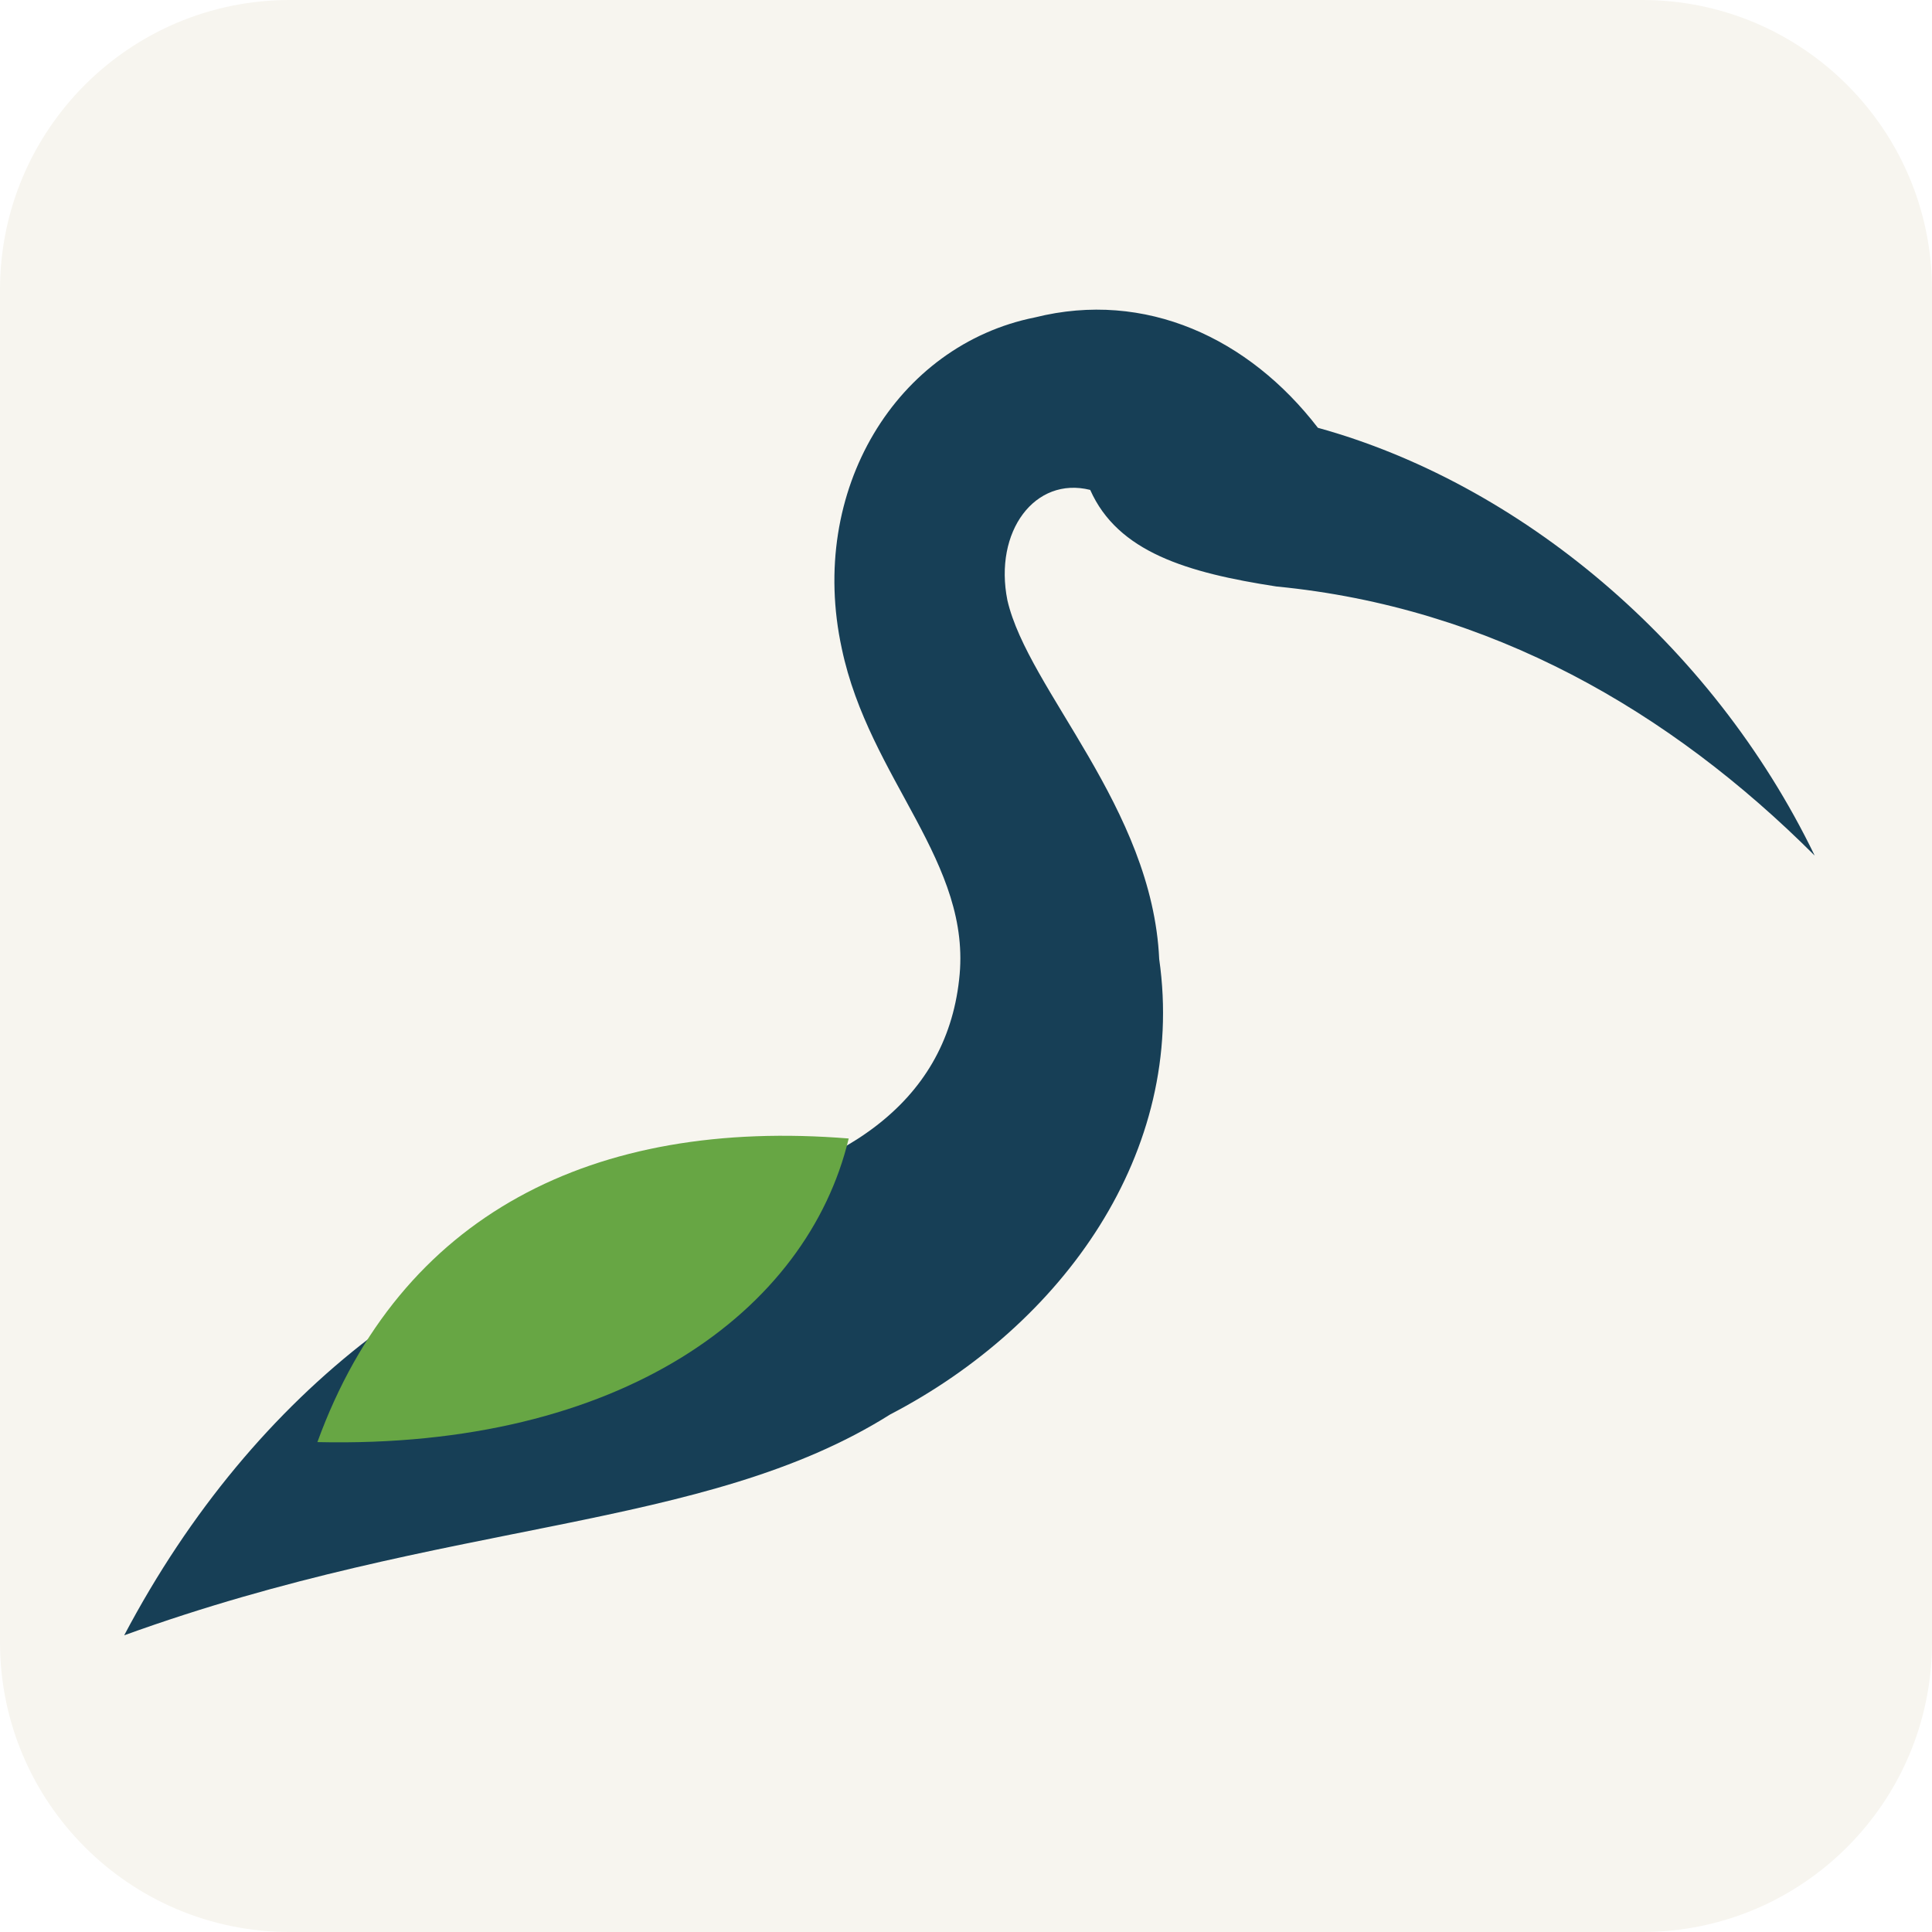
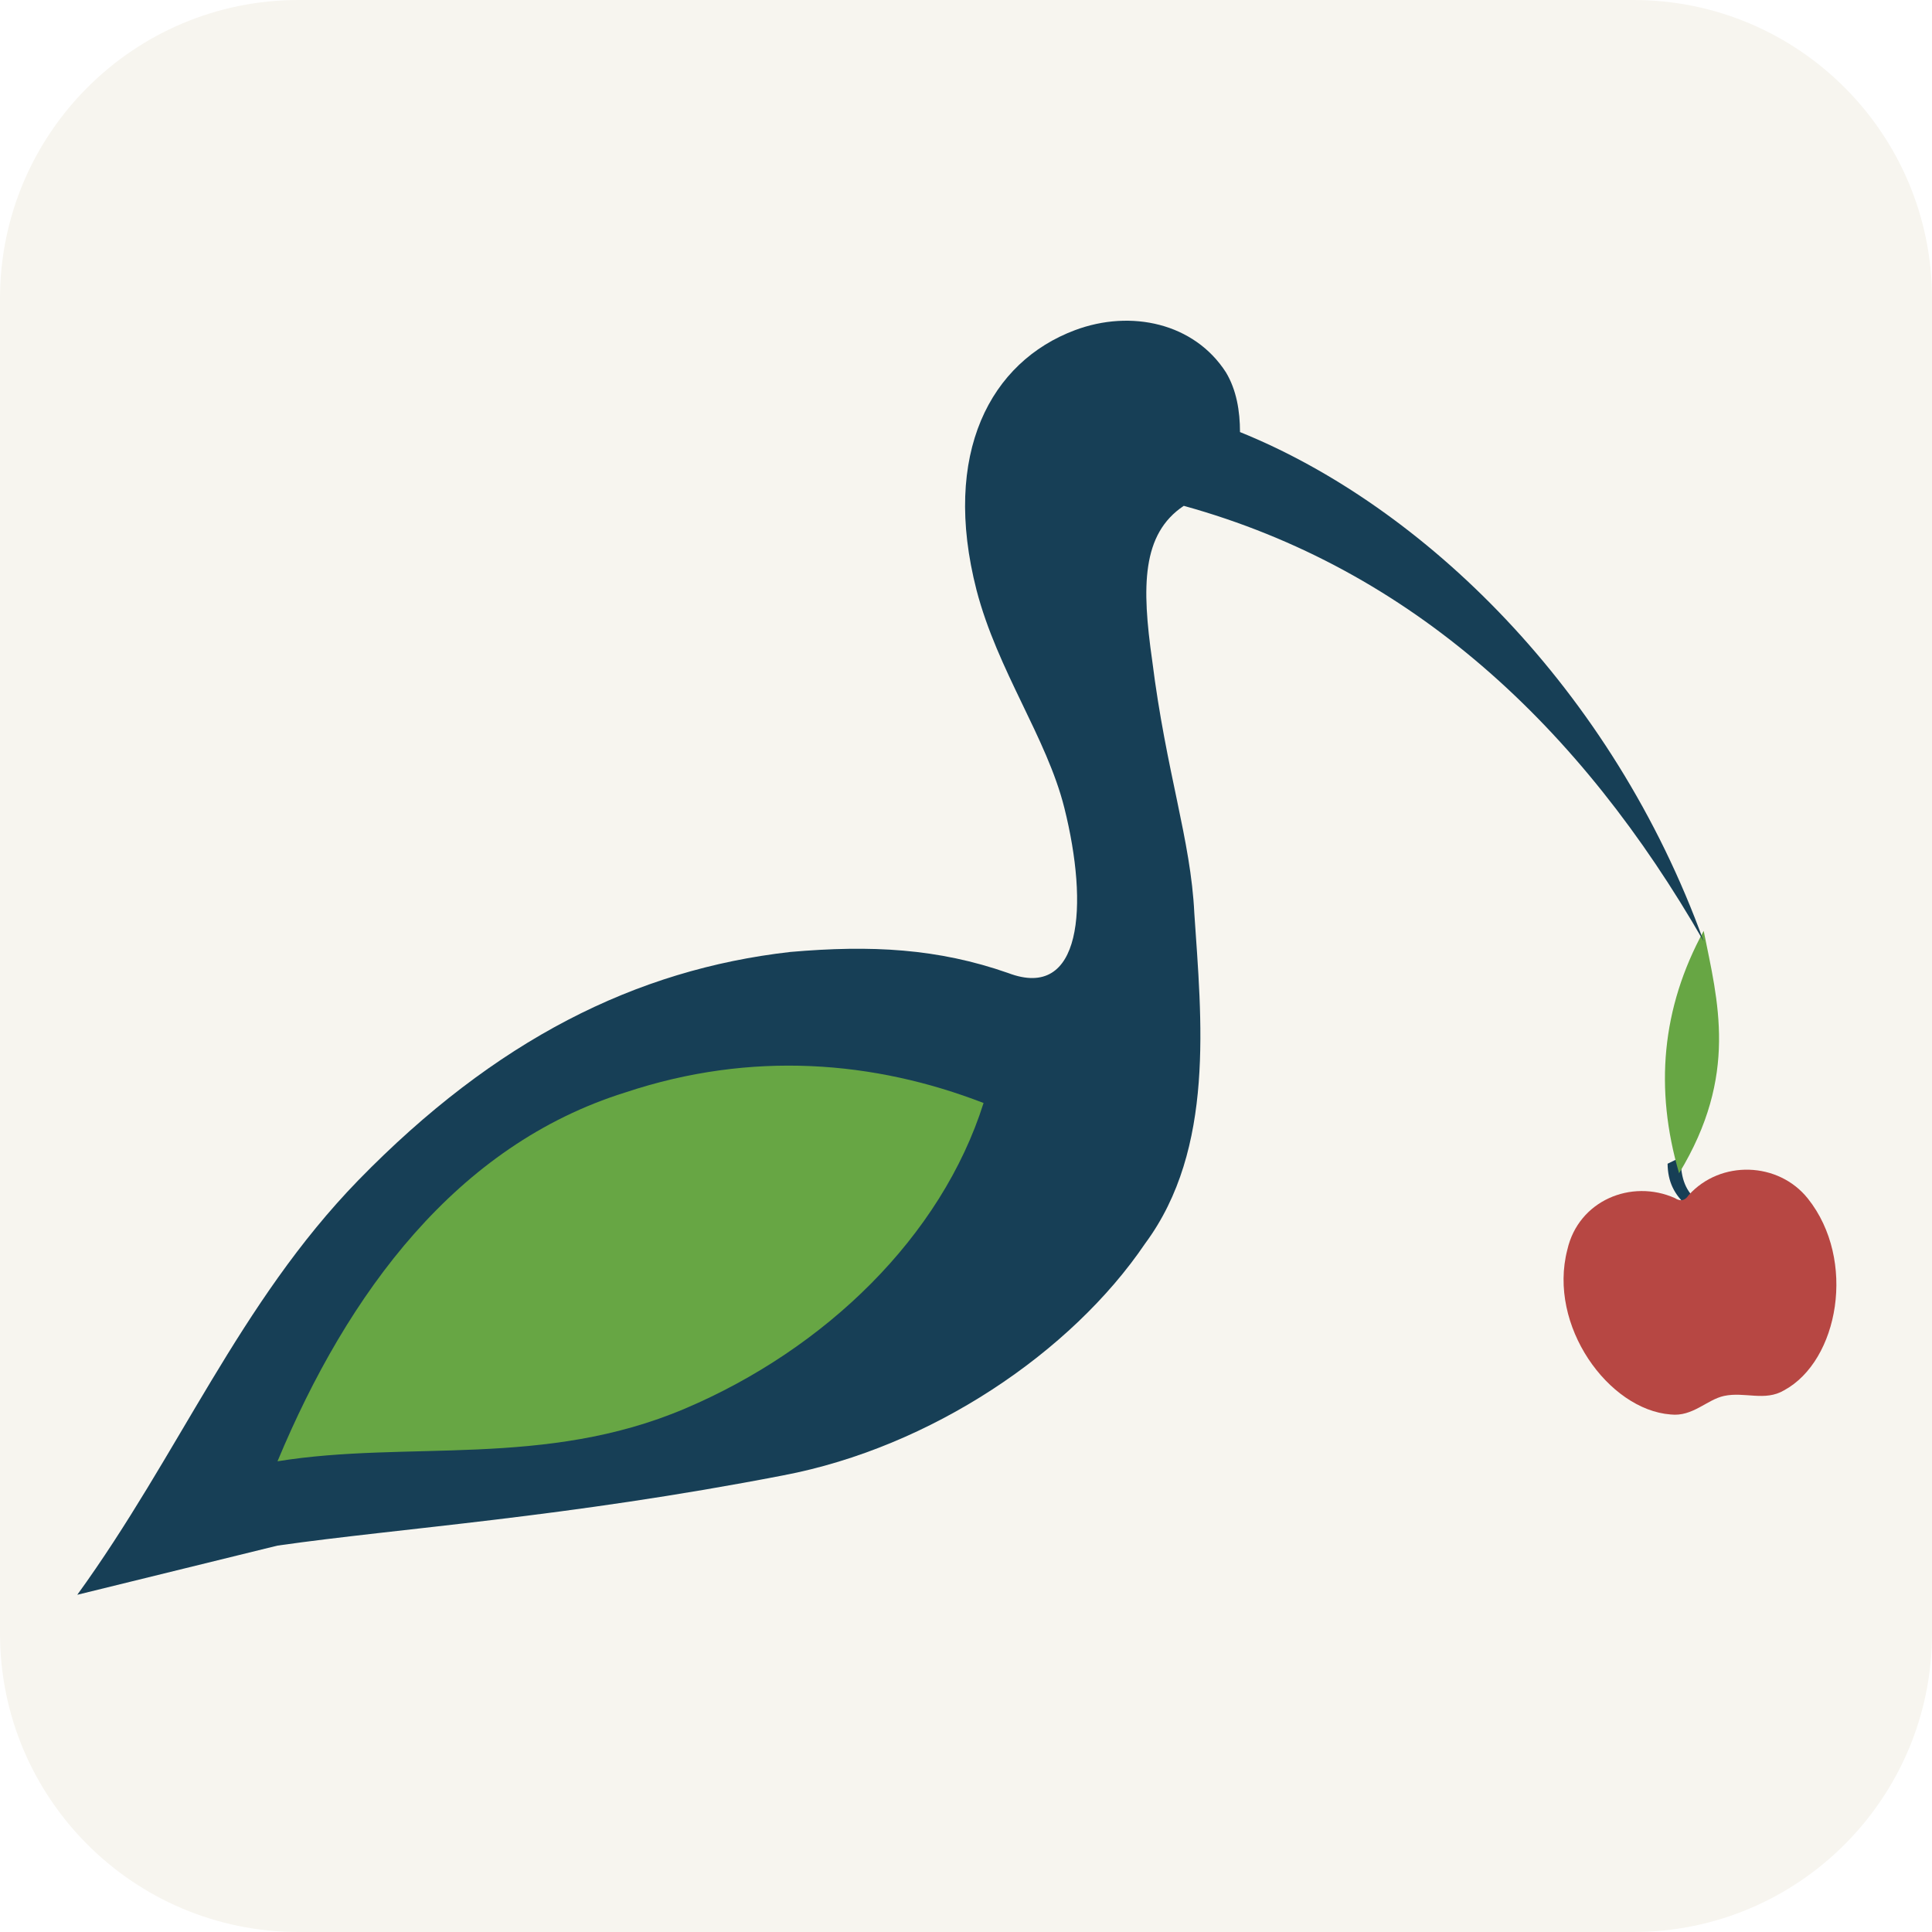
- <svg xmlns="http://www.w3.org/2000/svg" viewBox="95 18 280 280" role="img" aria-label="IBIS simbolo minimo">
-   <rect x="95" y="18" width="280" height="280" rx="42" fill="#F7F5EF" />
-   <path fill="#173F56" d="M 113,255 C 132,219 162,197 194,192 C 217,188 232,178 234,160 C 236,143 221,131 217,112 C 212,89 225,68 245,64 C 261,60 276,67 286,80 C 315,88 343,111 358,142 C 337,121 311,106 280,103 C 267,101 257,98 253,89 C 245,87 239,95 241,105 C 244,118 262,135 263,157 C 267,185 249,210 224,223 C 197,240 160,238 113,255 Z" />
-   <path fill="#67A644" d="M 141,227 C 153,194 181,180 218,183 C 212,208 185,228 141,227 Z" />
+ <svg xmlns="http://www.w3.org/2000/svg" width="550" height="550" viewBox="0 0 550 550" role="img">
+   <rect width="550" height="550" rx="85" fill="#F7F5EF" />
+   <g transform="translate(-111 43) scale(1)">
+     <g id="mela-inclinata" transform="translate(596 327) rotate(-12) translate(-43 -58)">
+       <path fill="#173F56" d="M41 18 C40 23 41 27 44 31 L47 30 C44 26 44 22 45 17 Z" />
+       <path fill="#B74743" d="M41 28 C30 20 14 23 8 36 C-2 56 10 83 27 88 C33 90 38 86 43 86 C49 86 54 90 60 88 C77 83 88 56 78 36 C72 24 56 20 45 28 Q43 30 41 28 Z" />
+     </g>
+     <g id="foglia-tesa">
+       <path fill="#67A644" d="M596 222 C600 242 606 263 589 291 C582 267 584 244 596 222 Z" />
+     </g>
+     <path id="corpo-e-testa" fill="#173F56" fill-rule="evenodd" d="M133 411 C162 371 179 328 213 293 C252 253 292 233 336 228 C359 226 378 227 398 234 C419 242 421 215 414 187 C409 167 395 148 389 125 C379 86 393 60 417 51 C433 45 451 49 460 63 C463 68 464 74 464 80 C516 101 570 153 596 225 C561 164 513 119 448 101 C436 109 436 124 439 145 C443 177 450 196 451 217 C453 247 457 284 437 311 C416 342 376 369 334 377 C272 389 225 392 190 397 L133 411 Z " />
+     <path fill="#67A644" d="M190 373 C210 325 241 283 289 268 C325 256 360 259 391 271 C379 309 346 341 306 358 C266 375 227 367 190 373 Z" />
+   </g>
</svg>
